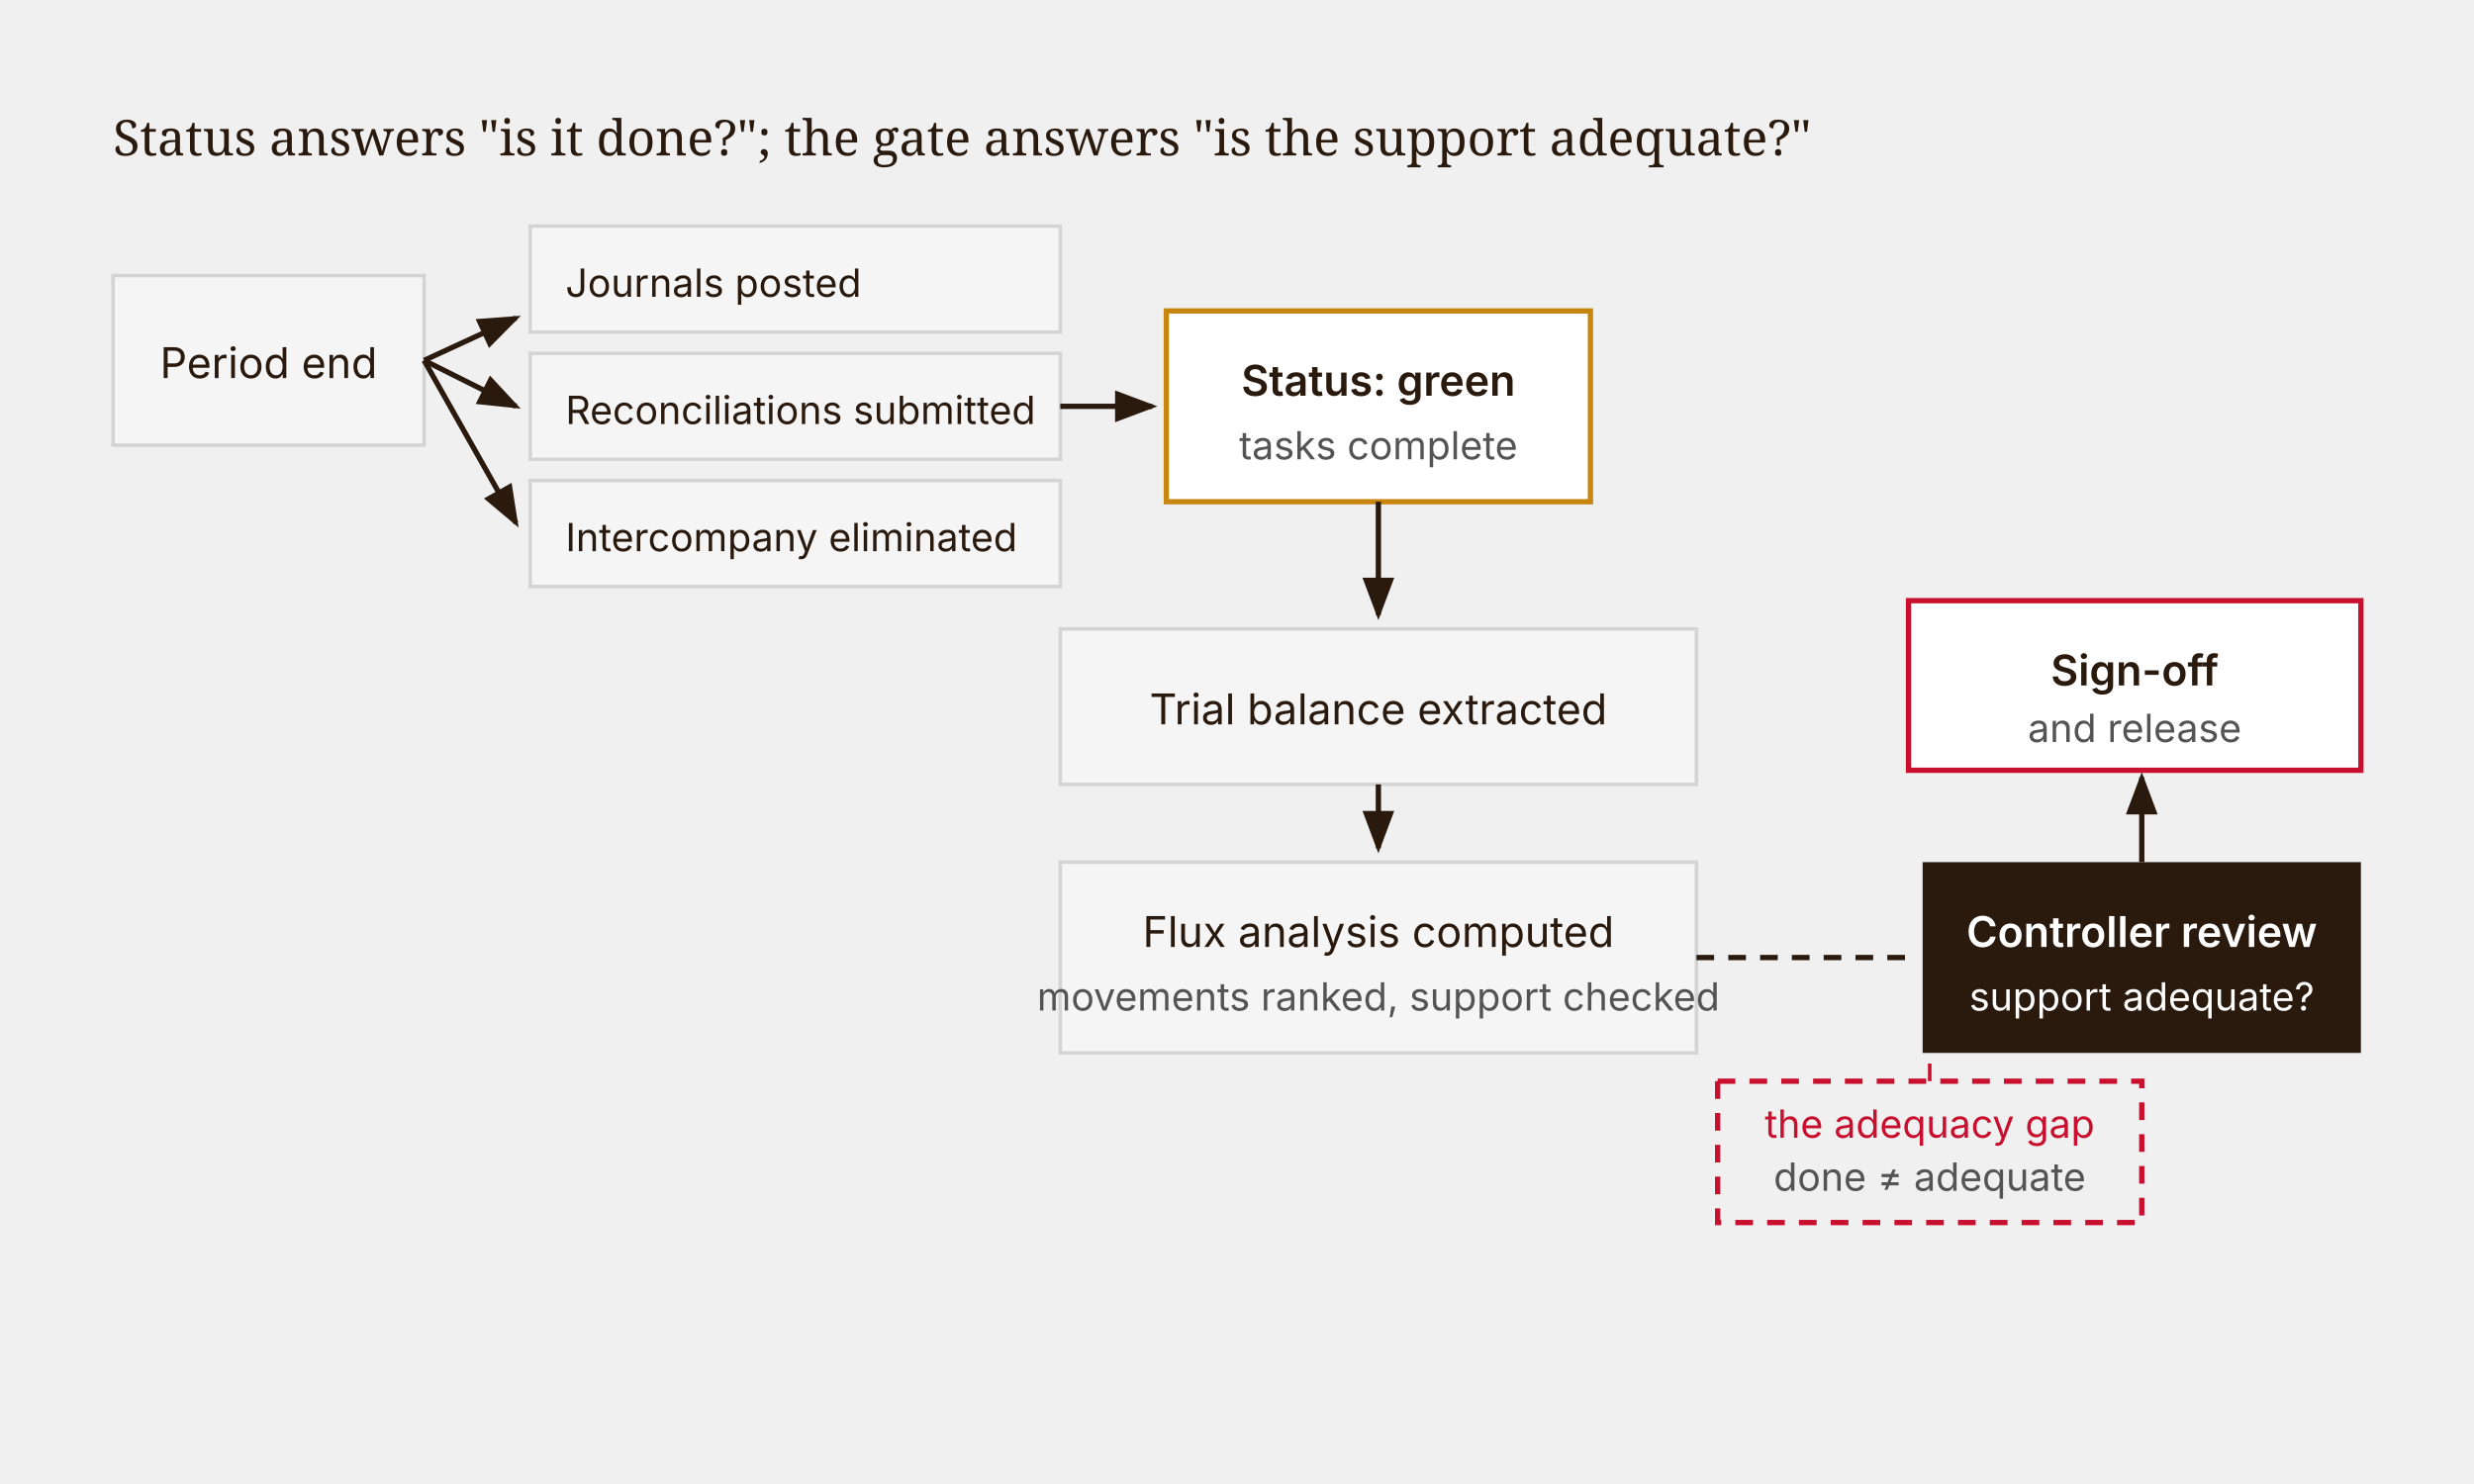
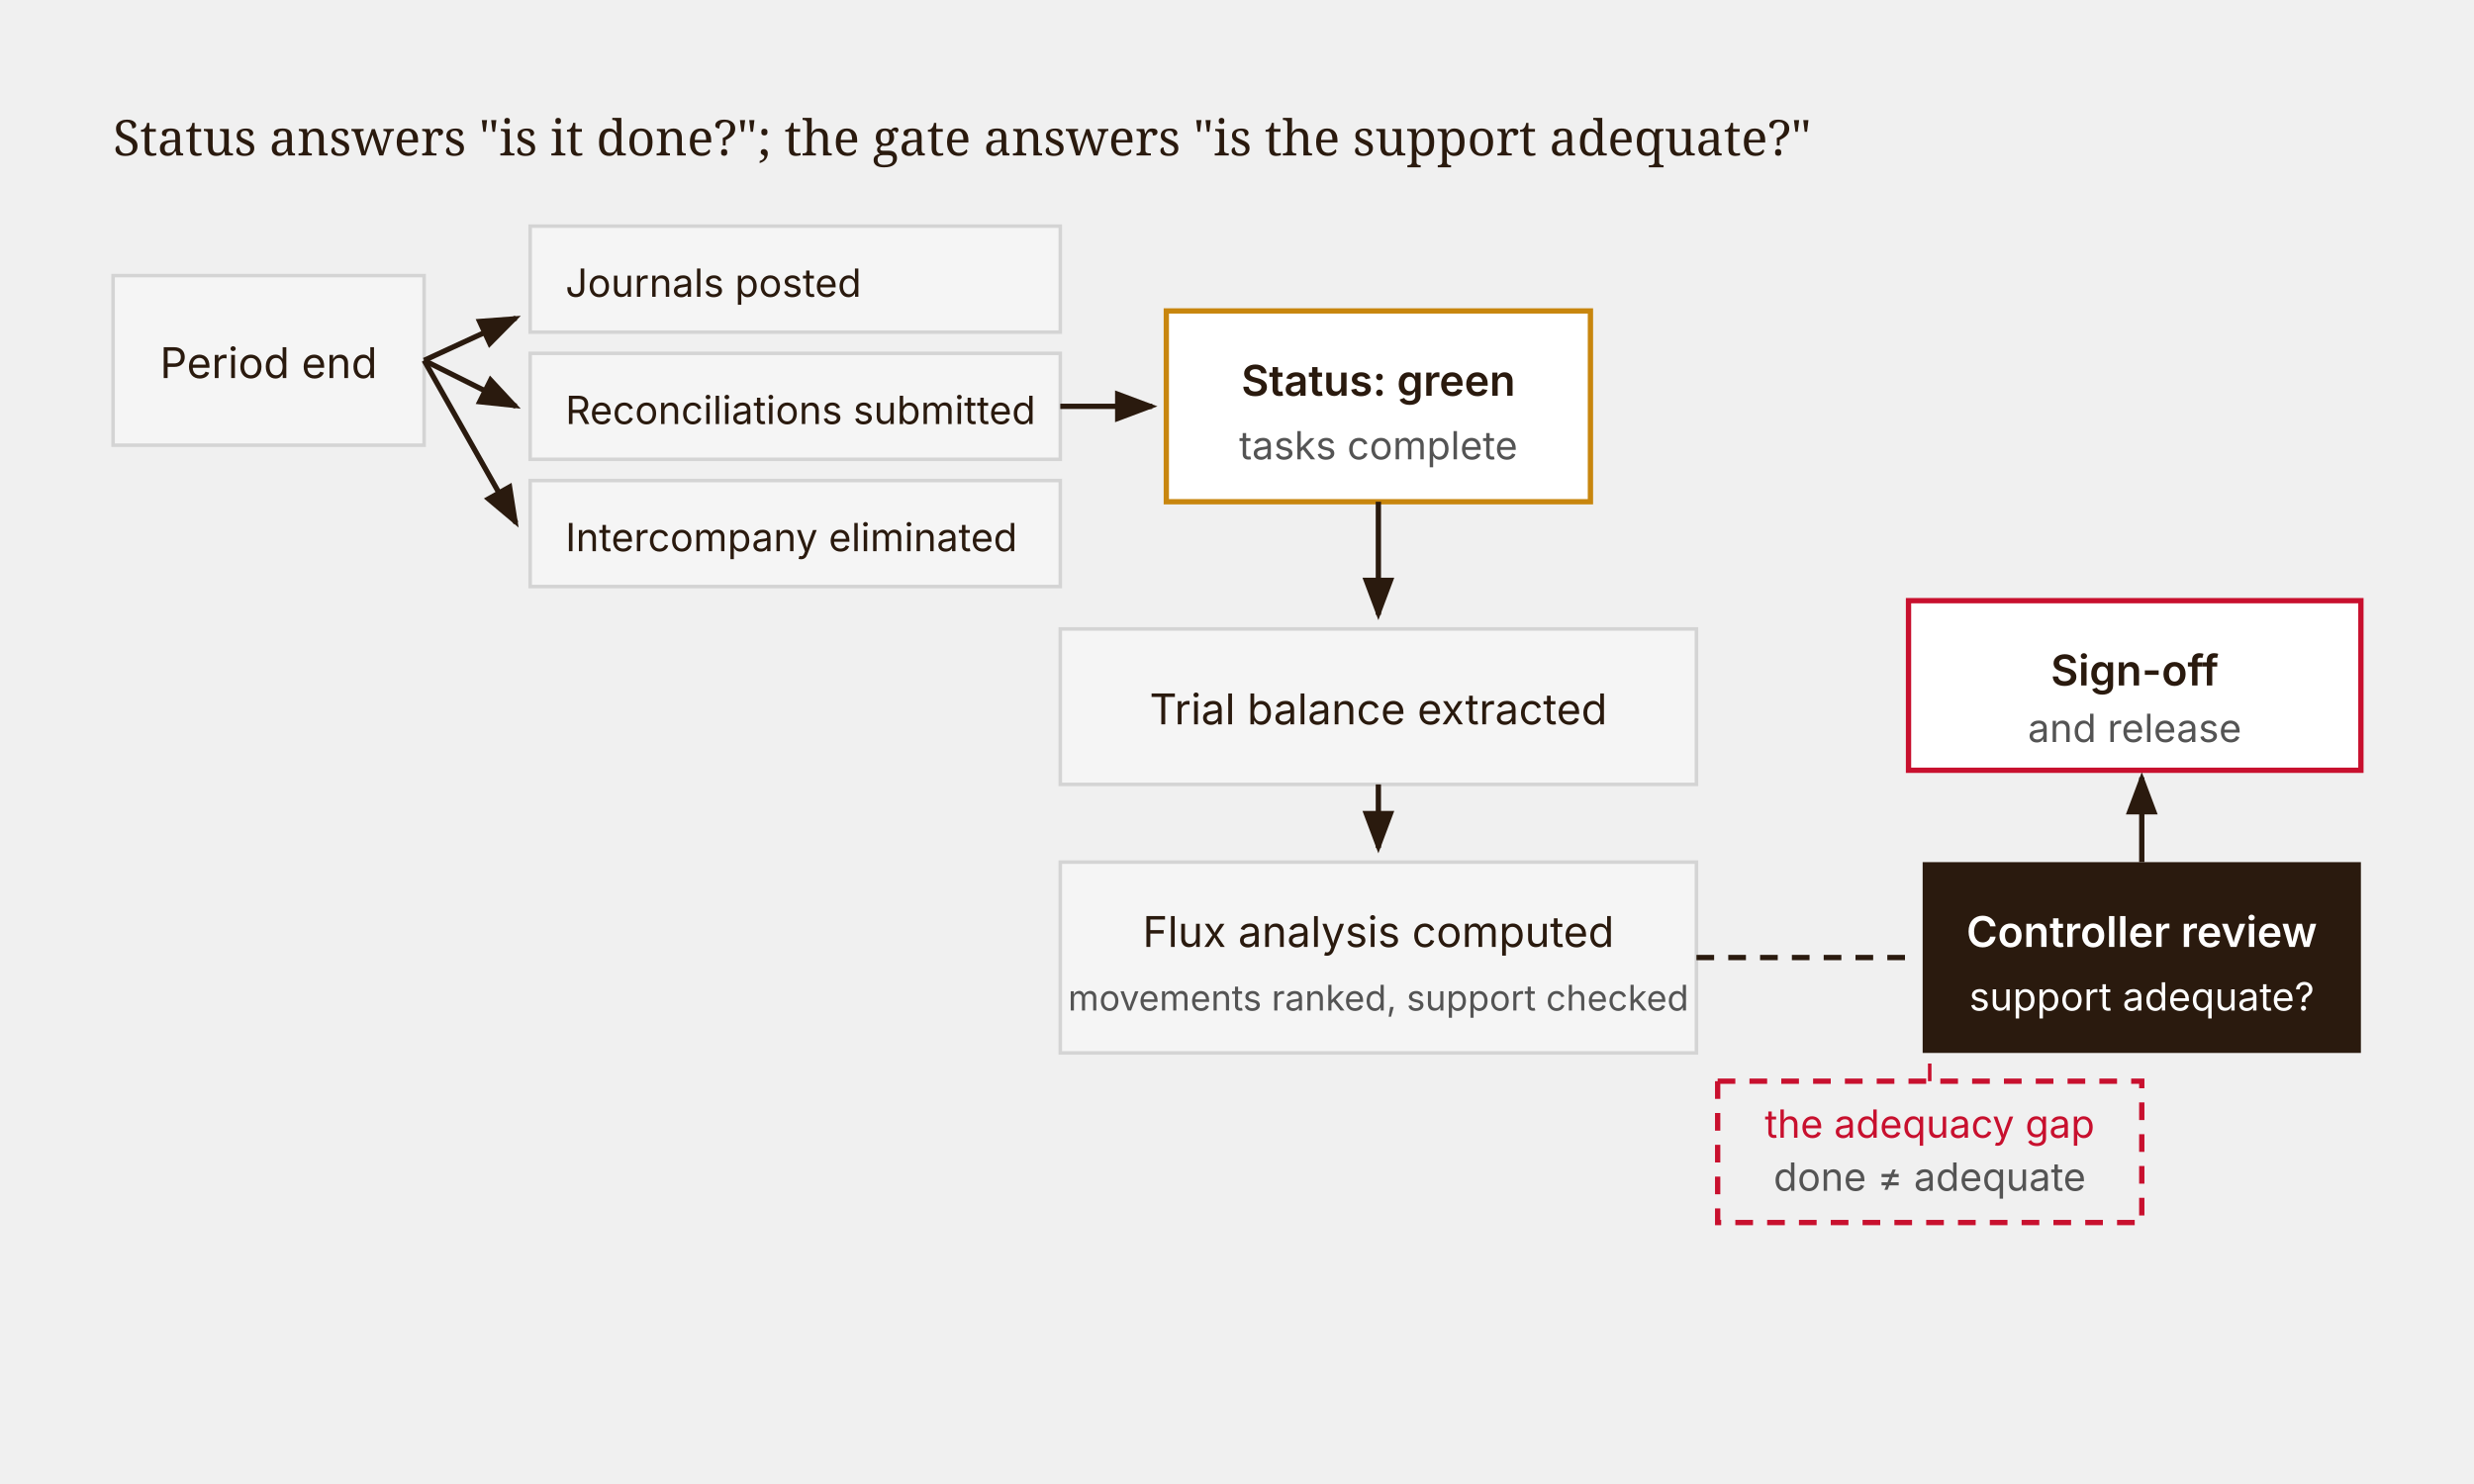
<svg xmlns="http://www.w3.org/2000/svg" viewBox="0 0 700 420" role="img" aria-labelledby="fig-title-01">
  <defs>
    <marker id="arrow" markerWidth="8" markerHeight="6" refX="7" refY="3" orient="auto">
      <polygon points="0 0, 8 3, 0 6" fill="#2a1a0e" />
    </marker>
  </defs>
  <text x="32" y="44" font-family="'EB Garamond','Garamond',Georgia,serif" font-size="14" fill="#2a1a0e">Status answers "is it done?"; the gate answers "is the support adequate?"</text>
  <rect x="32" y="78" width="88" height="48" fill="#F5F5F5" stroke="#D4D4D4" stroke-width="1" />
  <text x="76" y="107" text-anchor="middle" font-family="'Inter',-apple-system,'Helvetica Neue',sans-serif" font-size="12" fill="#2a1a0e">Period end</text>
  <rect x="150" y="64" width="150" height="30" fill="#F5F5F5" stroke="#D4D4D4" stroke-width="1" />
  <text x="160" y="84" font-family="'Inter',-apple-system,'Helvetica Neue',sans-serif" font-size="11" fill="#2a1a0e">Journals posted</text>
  <rect x="150" y="100" width="150" height="30" fill="#F5F5F5" stroke="#D4D4D4" stroke-width="1" />
  <text x="160" y="120" font-family="'Inter',-apple-system,'Helvetica Neue',sans-serif" font-size="11" fill="#2a1a0e">Reconciliations submitted</text>
  <rect x="150" y="136" width="150" height="30" fill="#F5F5F5" stroke="#D4D4D4" stroke-width="1" />
  <text x="160" y="156" font-family="'Inter',-apple-system,'Helvetica Neue',sans-serif" font-size="11" fill="#2a1a0e">Intercompany eliminated</text>
  <line x1="120" y1="102" x2="146" y2="90" stroke="#2a1a0e" stroke-width="1.5" marker-end="url(#arrow)" />
  <line x1="120" y1="102" x2="146" y2="115" stroke="#2a1a0e" stroke-width="1.5" marker-end="url(#arrow)" />
  <line x1="120" y1="102" x2="146" y2="148" stroke="#2a1a0e" stroke-width="1.5" marker-end="url(#arrow)" />
  <line x1="300" y1="115" x2="326" y2="115" stroke="#2a1a0e" stroke-width="1.5" marker-end="url(#arrow)" />
  <rect x="330" y="88" width="120" height="54" fill="#FFFFFF" stroke="#C8860E" stroke-width="1.5" />
  <text x="390" y="112" text-anchor="middle" font-family="'Inter',-apple-system,'Helvetica Neue',sans-serif" font-size="12" fill="#2a1a0e" font-weight="600">Status: green</text>
  <text x="390" y="130" text-anchor="middle" font-family="'Inter',-apple-system,'Helvetica Neue',sans-serif" font-size="11" fill="#545454">tasks complete</text>
  <line x1="390" y1="142" x2="390" y2="174" stroke="#2a1a0e" stroke-width="1.5" marker-end="url(#arrow)" />
  <rect x="300" y="178" width="180" height="44" fill="#F5F5F5" stroke="#D4D4D4" stroke-width="1" />
  <text x="390" y="205" text-anchor="middle" font-family="'Inter',-apple-system,'Helvetica Neue',sans-serif" font-size="12" fill="#2a1a0e">Trial balance extracted</text>
  <line x1="390" y1="222" x2="390" y2="240" stroke="#2a1a0e" stroke-width="1.5" marker-end="url(#arrow)" />
  <rect x="300" y="244" width="180" height="54" fill="#F5F5F5" stroke="#D4D4D4" stroke-width="1" />
  <text x="390" y="268" text-anchor="middle" font-family="'Inter',-apple-system,'Helvetica Neue',sans-serif" font-size="12" fill="#2a1a0e">Flux analysis computed</text>
-   <text x="390" y="286" text-anchor="middle" font-family="'Inter',-apple-system,'Helvetica Neue',sans-serif" font-size="11" fill="#545454">movements ranked, support checked</text>
+   <text x="390" y="286" text-anchor="middle" font-family="'Inter',-apple-system,'Helvetica Neue',sans-serif" font-size="10" fill="#545454">movements ranked, support checked</text>
  <line x1="480" y1="271" x2="540" y2="271" stroke="#2a1a0e" stroke-width="1.5" stroke-dasharray="5 4" />
  <rect x="486" y="306" width="120" height="40" fill="none" stroke="#C8102E" stroke-width="1.5" stroke-dasharray="5 4" />
  <text x="546" y="322" text-anchor="middle" font-family="'Inter',-apple-system,'Helvetica Neue',sans-serif" font-size="11" fill="#C8102E">the adequacy gap</text>
  <text x="546" y="337" text-anchor="middle" font-family="'Inter',-apple-system,'Helvetica Neue',sans-serif" font-size="11" fill="#545454">done ≠ adequate</text>
  <line x1="546" y1="306" x2="546" y2="298" stroke="#C8102E" stroke-width="1" stroke-dasharray="5 4" />
  <rect x="544" y="244" width="124" height="54" fill="#2a1a0e" />
  <text x="606" y="268" text-anchor="middle" font-family="'Inter',-apple-system,'Helvetica Neue',sans-serif" font-size="12" fill="#FFFFFF" font-weight="600">Controller review</text>
  <text x="606" y="286" text-anchor="middle" font-family="'Inter',-apple-system,'Helvetica Neue',sans-serif" font-size="11" fill="#FFFFFF">support adequate?</text>
  <line x1="606" y1="244" x2="606" y2="220" stroke="#2a1a0e" stroke-width="1.5" marker-end="url(#arrow)" />
  <rect x="540" y="170" width="128" height="48" fill="#FFFFFF" stroke="#C8102E" stroke-width="1.5" />
  <text x="604" y="194" text-anchor="middle" font-family="'Inter',-apple-system,'Helvetica Neue',sans-serif" font-size="12" fill="#2a1a0e" font-weight="600">Sign-off</text>
  <text x="604" y="210" text-anchor="middle" font-family="'Inter',-apple-system,'Helvetica Neue',sans-serif" font-size="11" fill="#545454">and release</text>
</svg>
